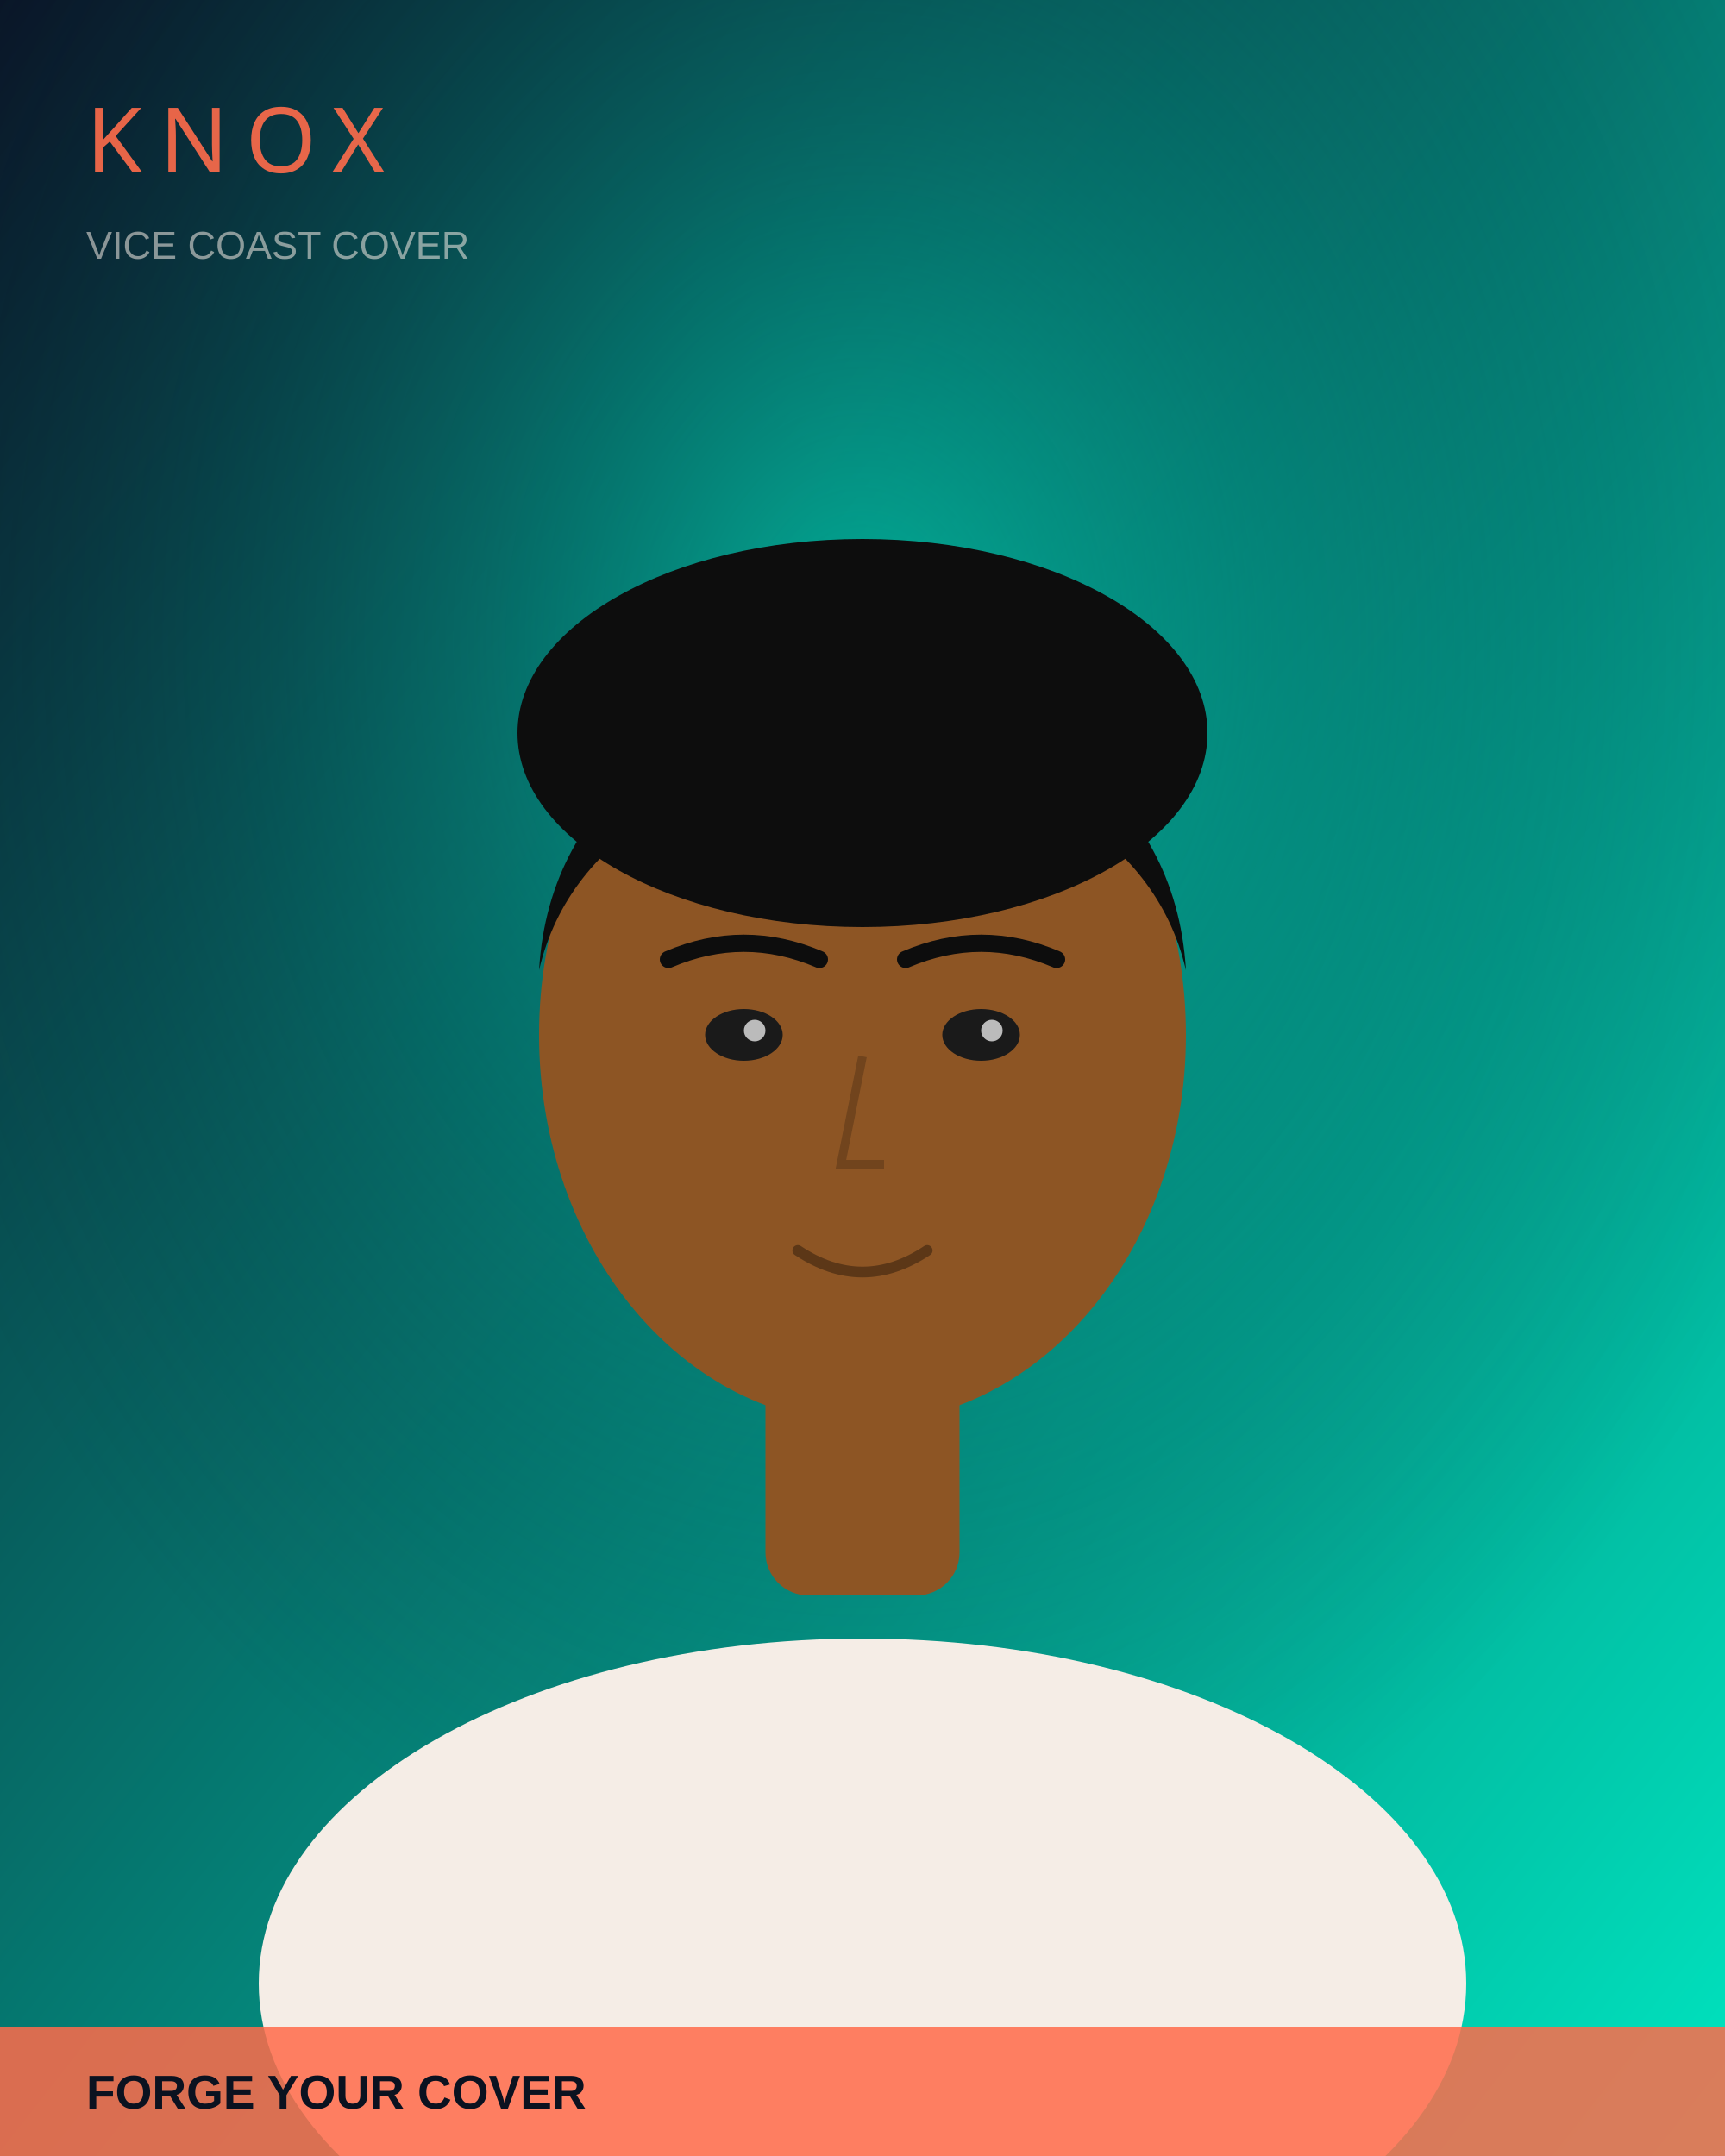
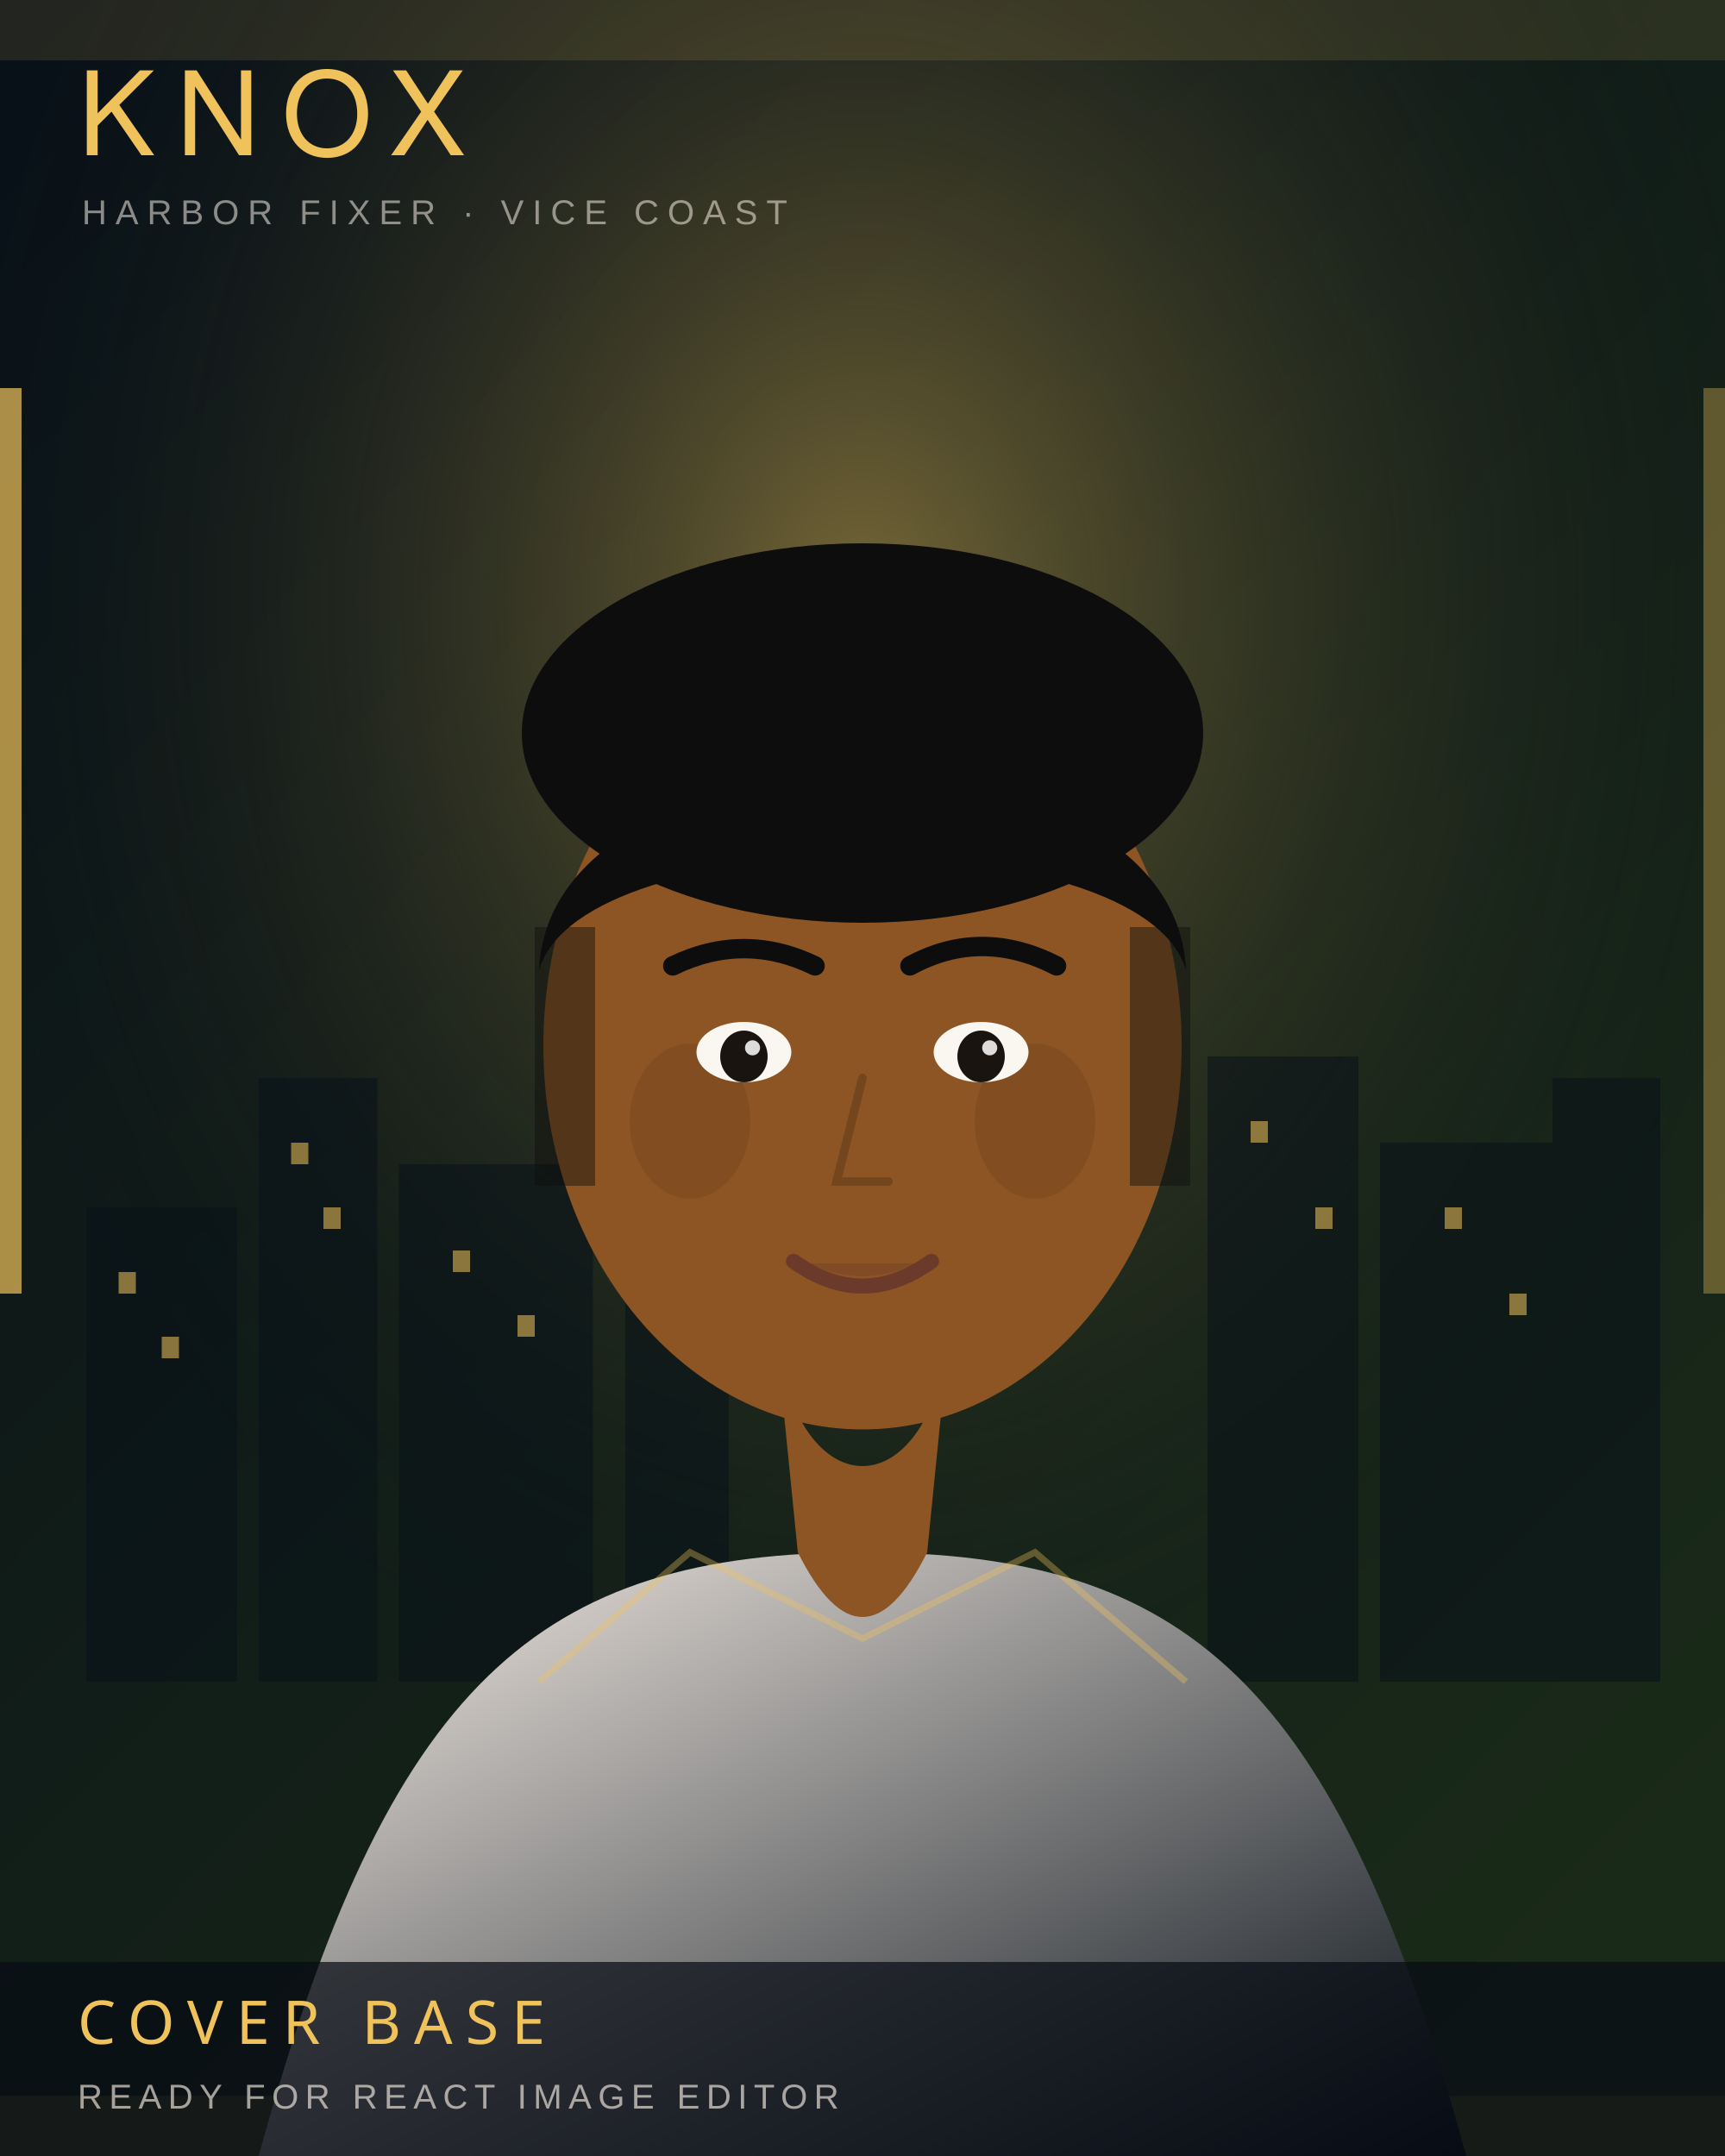
<svg xmlns="http://www.w3.org/2000/svg" width="800" height="1000" viewBox="0 0 800 1000">
  <defs>
-     <linearGradient id="bg" x1="0" y1="0" x2="1" y2="1">
-       <stop offset="0%" stop-color="#0A1628" />
-       <stop offset="100%" stop-color="#00E5C0" />
+     <linearGradient id="bg" x1="0" y1="0" x2="0.8" y2="1">
+       <stop offset="0%" stop-color="#081018" />
+       <stop offset="100%" stop-color="#1a2a18" />
    </linearGradient>
-     <radialGradient id="glow" cx="50%" cy="30%" r="60%">
-       <stop offset="0%" stop-color="#00E5C0" stop-opacity="0.55" />
-       <stop offset="100%" stop-color="#0A1628" stop-opacity="0" />
+     <linearGradient id="skyline" x1="0" y1="0" x2="0" y2="1">
+       <stop offset="0%" stop-color="#f0c25b" stop-opacity="0.35" />
+       <stop offset="100%" stop-color="#f0c25b" stop-opacity="0" />
+     </linearGradient>
+     <radialGradient id="halo" cx="50%" cy="28%" r="55%">
+       <stop offset="0%" stop-color="#f0c25b" stop-opacity="0.45" />
+       <stop offset="100%" stop-color="#081018" stop-opacity="0" />
    </radialGradient>
+     <linearGradient id="shirtGrad" x1="0" y1="0" x2="1" y2="1">
+       <stop offset="0%" stop-color="#f5ede6" />
+       <stop offset="100%" stop-color="#081018" />
+     </linearGradient>
  </defs>
  <rect width="800" height="1000" fill="url(#bg)" />
-   <rect width="800" height="1000" fill="url(#glow)" />
-   <text x="40" y="80" font-family="Arial Black, sans-serif" font-size="42" fill="#FF6B4A" opacity="0.9" letter-spacing="8">KNOX</text>
-   <text x="40" y="120" font-family="Arial, sans-serif" font-size="18" fill="#F5EDE6" opacity="0.55">VICE COAST COVER</text>
-   <ellipse cx="400" cy="920" rx="280" ry="160" fill="#F5EDE6" />
-   <rect x="355" y="620" width="90" height="120" rx="20" fill="#8D5524" />
-   <ellipse cx="400" cy="480" rx="150" ry="180" fill="#8D5524" />
-   <path d="M250 450 C260 280 540 280 550 450 C520 320 280 320 250 450 Z" fill="#0d0d0d" />
-   <ellipse cx="400" cy="340" rx="160" ry="90" fill="#0d0d0d" />
-   <ellipse cx="345" cy="480" rx="18" ry="12" fill="#1a1a1a" />
-   <ellipse cx="455" cy="480" rx="18" ry="12" fill="#1a1a1a" />
-   <circle cx="350" cy="478" r="5" fill="#fff" opacity="0.7" />
-   <circle cx="460" cy="478" r="5" fill="#fff" opacity="0.7" />
-   <path d="M310 445 Q345 430 380 445" stroke="#0d0d0d" stroke-width="8" fill="none" stroke-linecap="round" />
-   <path d="M420 445 Q455 430 490 445" stroke="#0d0d0d" stroke-width="8" fill="none" stroke-linecap="round" />
-   <path d="M400 490 L390 540 L410 540" stroke="#000" stroke-opacity="0.2" stroke-width="4" fill="none" />
-   <path d="M370 580 Q400 600 430 580" stroke="#000" stroke-opacity="0.35" stroke-width="5" fill="none" stroke-linecap="round" />
-   <rect x="0" y="940" width="800" height="60" fill="#FF6B4A" opacity="0.85" />
-   <text x="40" y="978" font-family="Arial, sans-serif" font-size="22" fill="#0B1220" font-weight="700">FORGE YOUR COVER</text>
+   <rect width="800" height="1000" fill="url(#halo)" />
+   <g opacity="0.55" fill="#081018">
+     <rect x="40" y="560" width="70" height="220" />
+     <rect x="120" y="500" width="55" height="280" />
+     <rect x="185" y="540" width="90" height="240" />
+     <rect x="290" y="470" width="48" height="310" />
+     <rect x="560" y="490" width="70" height="290" />
+     <rect x="640" y="530" width="95" height="250" />
+     <rect x="720" y="500" width="50" height="280" />
+   </g>
+   <g fill="#f0c25b" opacity="0.55">
+     <rect x="55" y="590" width="8" height="10" />
+     <rect x="75" y="620" width="8" height="10" />
+     <rect x="135" y="530" width="8" height="10" />
+     <rect x="150" y="560" width="8" height="10" />
+     <rect x="210" y="580" width="8" height="10" />
+     <rect x="240" y="610" width="8" height="10" />
+     <rect x="580" y="520" width="8" height="10" />
+     <rect x="610" y="560" width="8" height="10" />
+     <rect x="670" y="560" width="8" height="10" />
+     <rect x="700" y="600" width="8" height="10" />
+   </g>
+   <rect x="0" y="0" width="800" height="28" fill="#f0c25b" opacity="0.12" />
+   <rect x="0" y="972" width="800" height="28" fill="#f0c25b" opacity="0.18" />
+   <text x="36" y="72" font-family="Arial Black, Helvetica, sans-serif" font-size="54" fill="#f0c25b" letter-spacing="10">KNOX</text>
+   <text x="38" y="104" font-family="Arial, sans-serif" font-size="16" fill="#f4ebe1" opacity="0.55" letter-spacing="4">HARBOR FIXER · VICE COAST</text>
+   <path d="M120 1000 C180 780 250 720 400 720 C550 720 620 780 680 1000 Z" fill="url(#shirtGrad)" />
+   <path d="M250 780 L320 720 L400 760 L480 720 L550 780" fill="none" stroke="#f0c25b" stroke-width="3" opacity="0.35" />
+   <path d="M360 620 C370 700 430 700 440 620 L430 720 C410 760 390 760 370 720 Z" fill="#8d5524" />
+   <ellipse cx="400" cy="485" rx="148" ry="178" fill="#8d5524" />
+   <ellipse cx="320" cy="520" rx="28" ry="36" fill="#000" opacity="0.08" />
+   <ellipse cx="480" cy="520" rx="28" ry="36" fill="#000" opacity="0.08" />
+   <ellipse cx="400" cy="340" rx="158" ry="88" fill="#0d0d0d" />
+   <path d="M250 450 C255 330 545 330 550 450 C530 380 270 380 250 450 Z" fill="#0d0d0d" />
+   <rect x="248" y="430" width="28" height="120" fill="#0d0d0d" opacity="0.45" />
+   <rect x="524" y="430" width="28" height="120" fill="#0d0d0d" opacity="0.45" />
+   <path d="M312 448 Q345 432 378 448" stroke="#0d0d0d" stroke-width="9" fill="none" stroke-linecap="round" />
+   <path d="M422 448 Q455 430 490 448" stroke="#0d0d0d" stroke-width="9" fill="none" stroke-linecap="round" />
+   <ellipse cx="345" cy="488" rx="22" ry="14" fill="#faf6f0" />
+   <ellipse cx="455" cy="488" rx="22" ry="14" fill="#faf6f0" />
+   <ellipse cx="345" cy="490" rx="11" ry="12" fill="#1a1410" />
+   <ellipse cx="455" cy="490" rx="11" ry="12" fill="#1a1410" />
+   <circle cx="349" cy="486" r="3.5" fill="#fff" opacity="0.85" />
+   <circle cx="459" cy="486" r="3.5" fill="#fff" opacity="0.85" />
+   <path d="M400 500 L388 548 L412 548" stroke="#000" stroke-opacity="0.18" stroke-width="4" fill="none" stroke-linecap="round" />
+   <path d="M368 585 Q400 608 432 585" stroke="#6b3a2a" stroke-width="7" fill="none" stroke-linecap="round" />
+   <path d="M375 586 Q400 598 425 586" fill="#6b3a2a" opacity="0.35" />
+   <rect x="0" y="180" width="10" height="420" fill="#f0c25b" opacity="0.7" />
+   <rect x="790" y="180" width="10" height="420" fill="#f0c25b" opacity="0.35" />
+   <rect x="0" y="910" width="800" height="90" fill="#070b14" opacity="0.72" />
+   <text x="36" y="948" font-family="Arial Black, sans-serif" font-size="28" fill="#f0c25b" letter-spacing="6">COVER BASE</text>
+   <text x="36" y="978" font-family="Arial, sans-serif" font-size="16" fill="#f4ebe1" opacity="0.65" letter-spacing="3">READY FOR REACT IMAGE EDITOR</text>
</svg>
